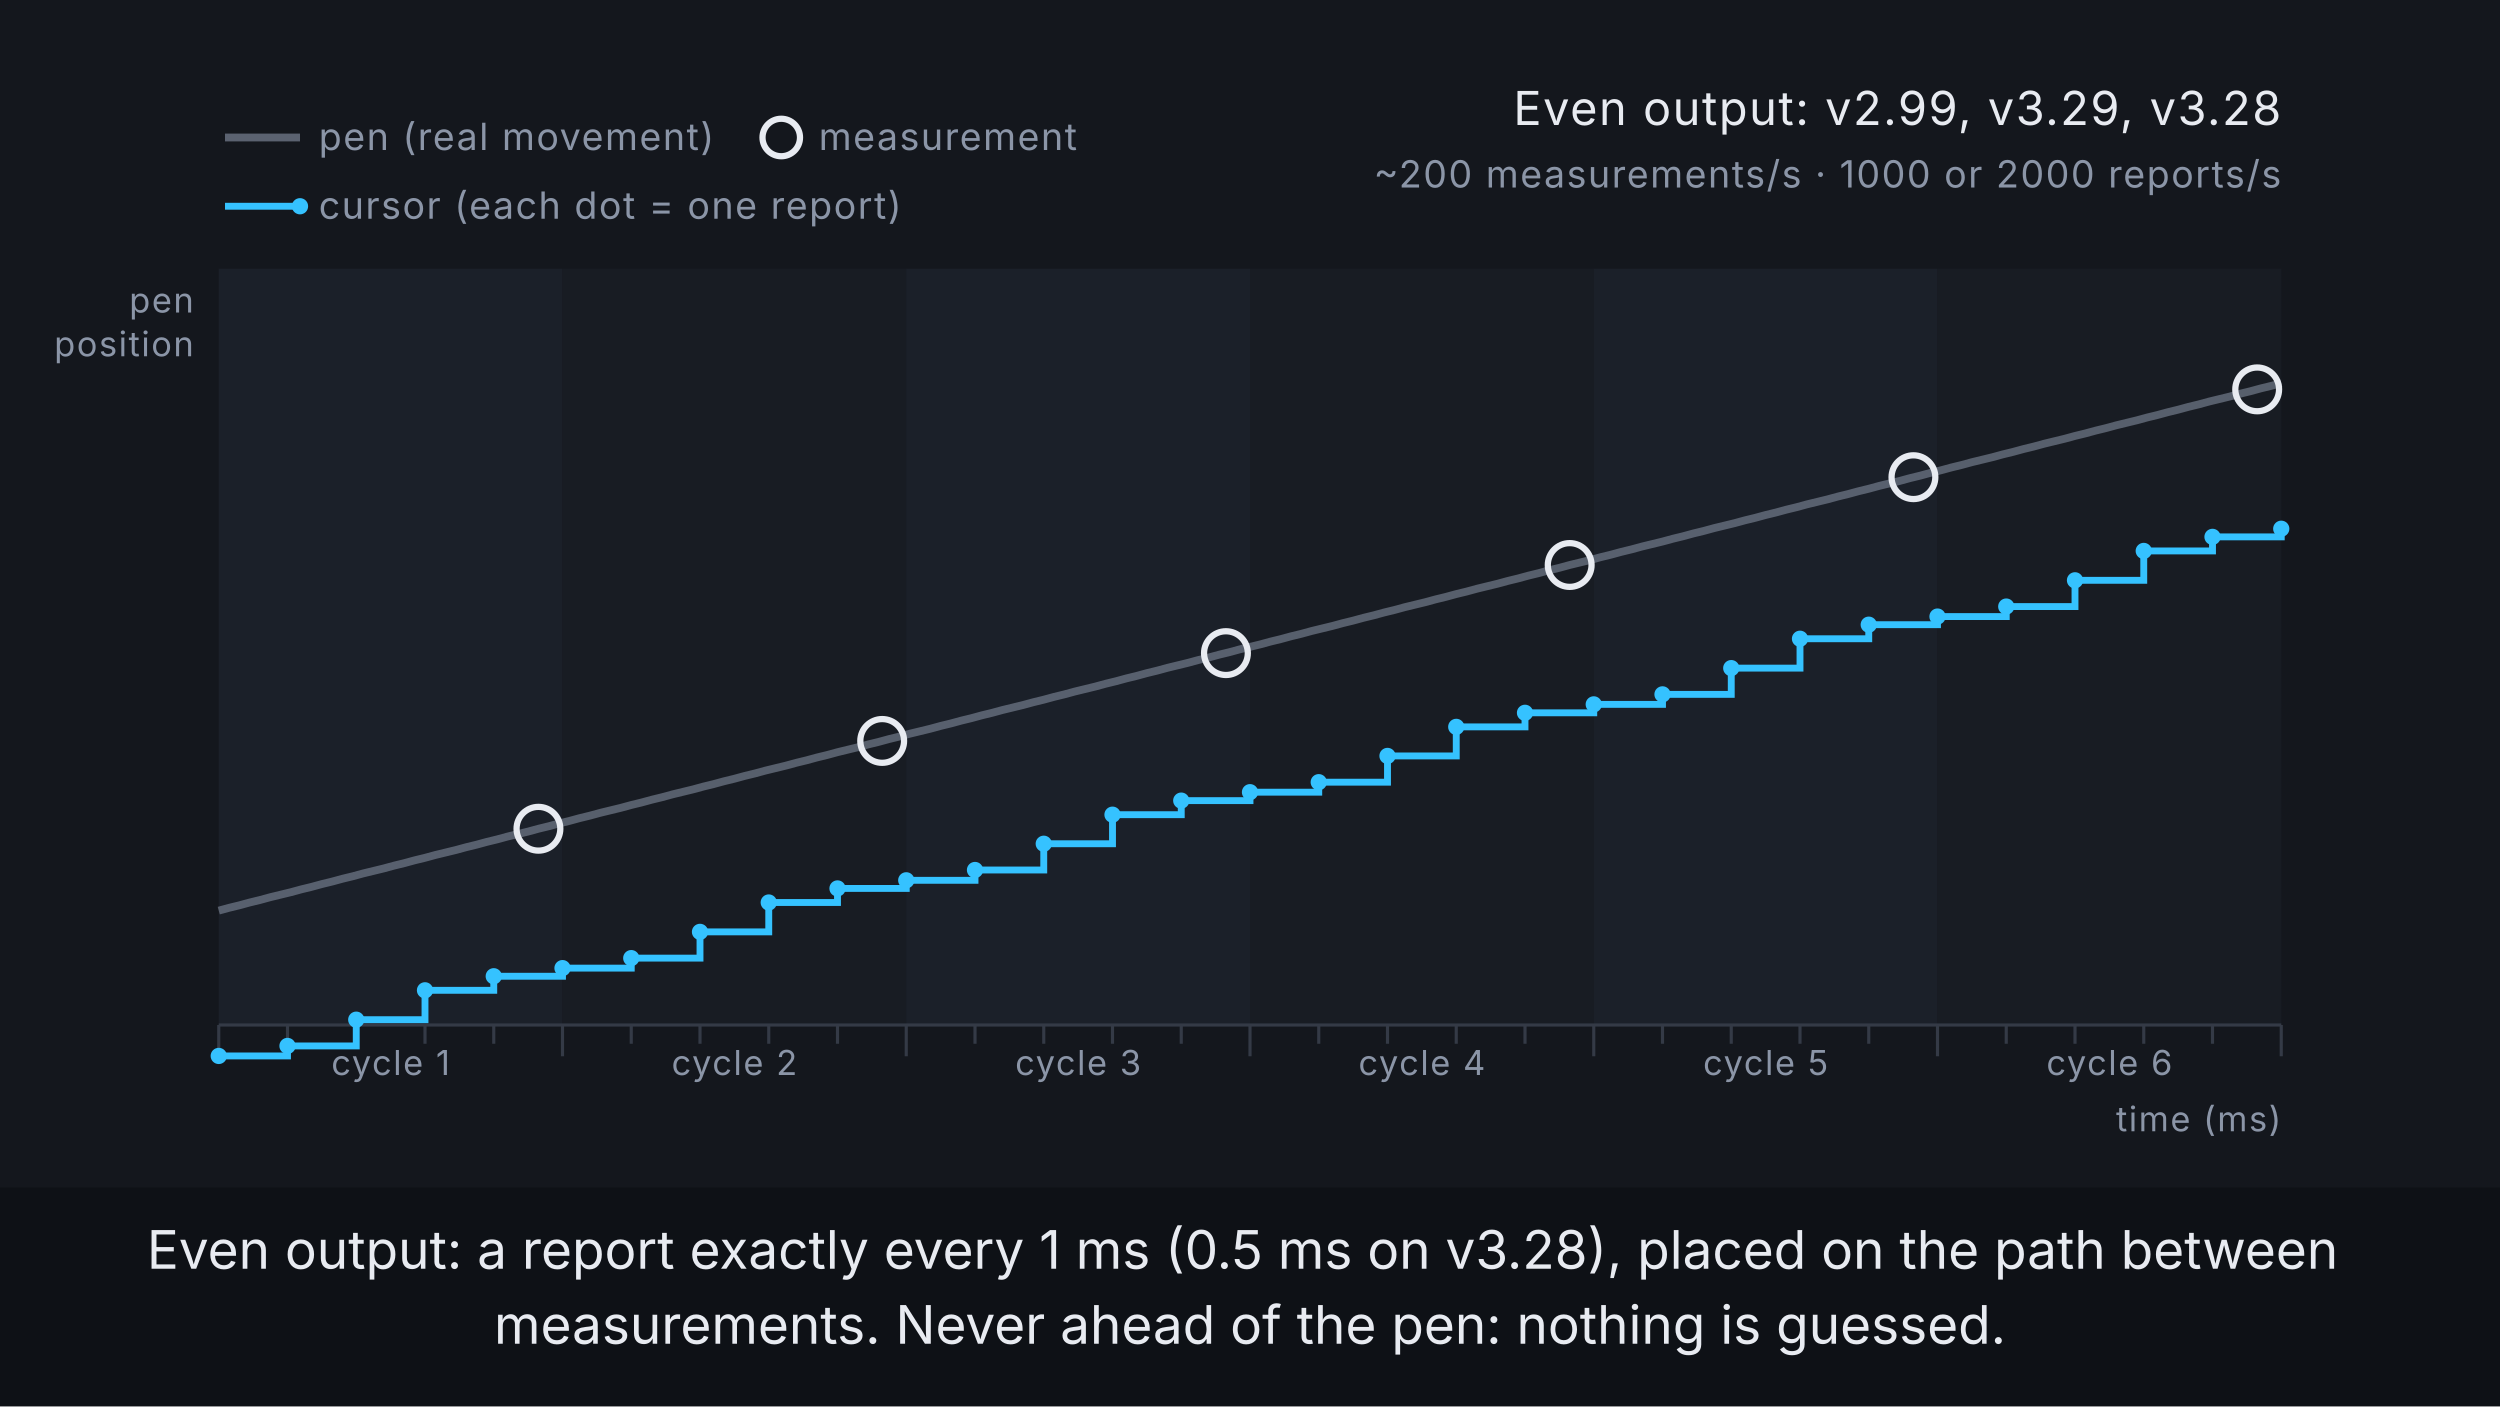
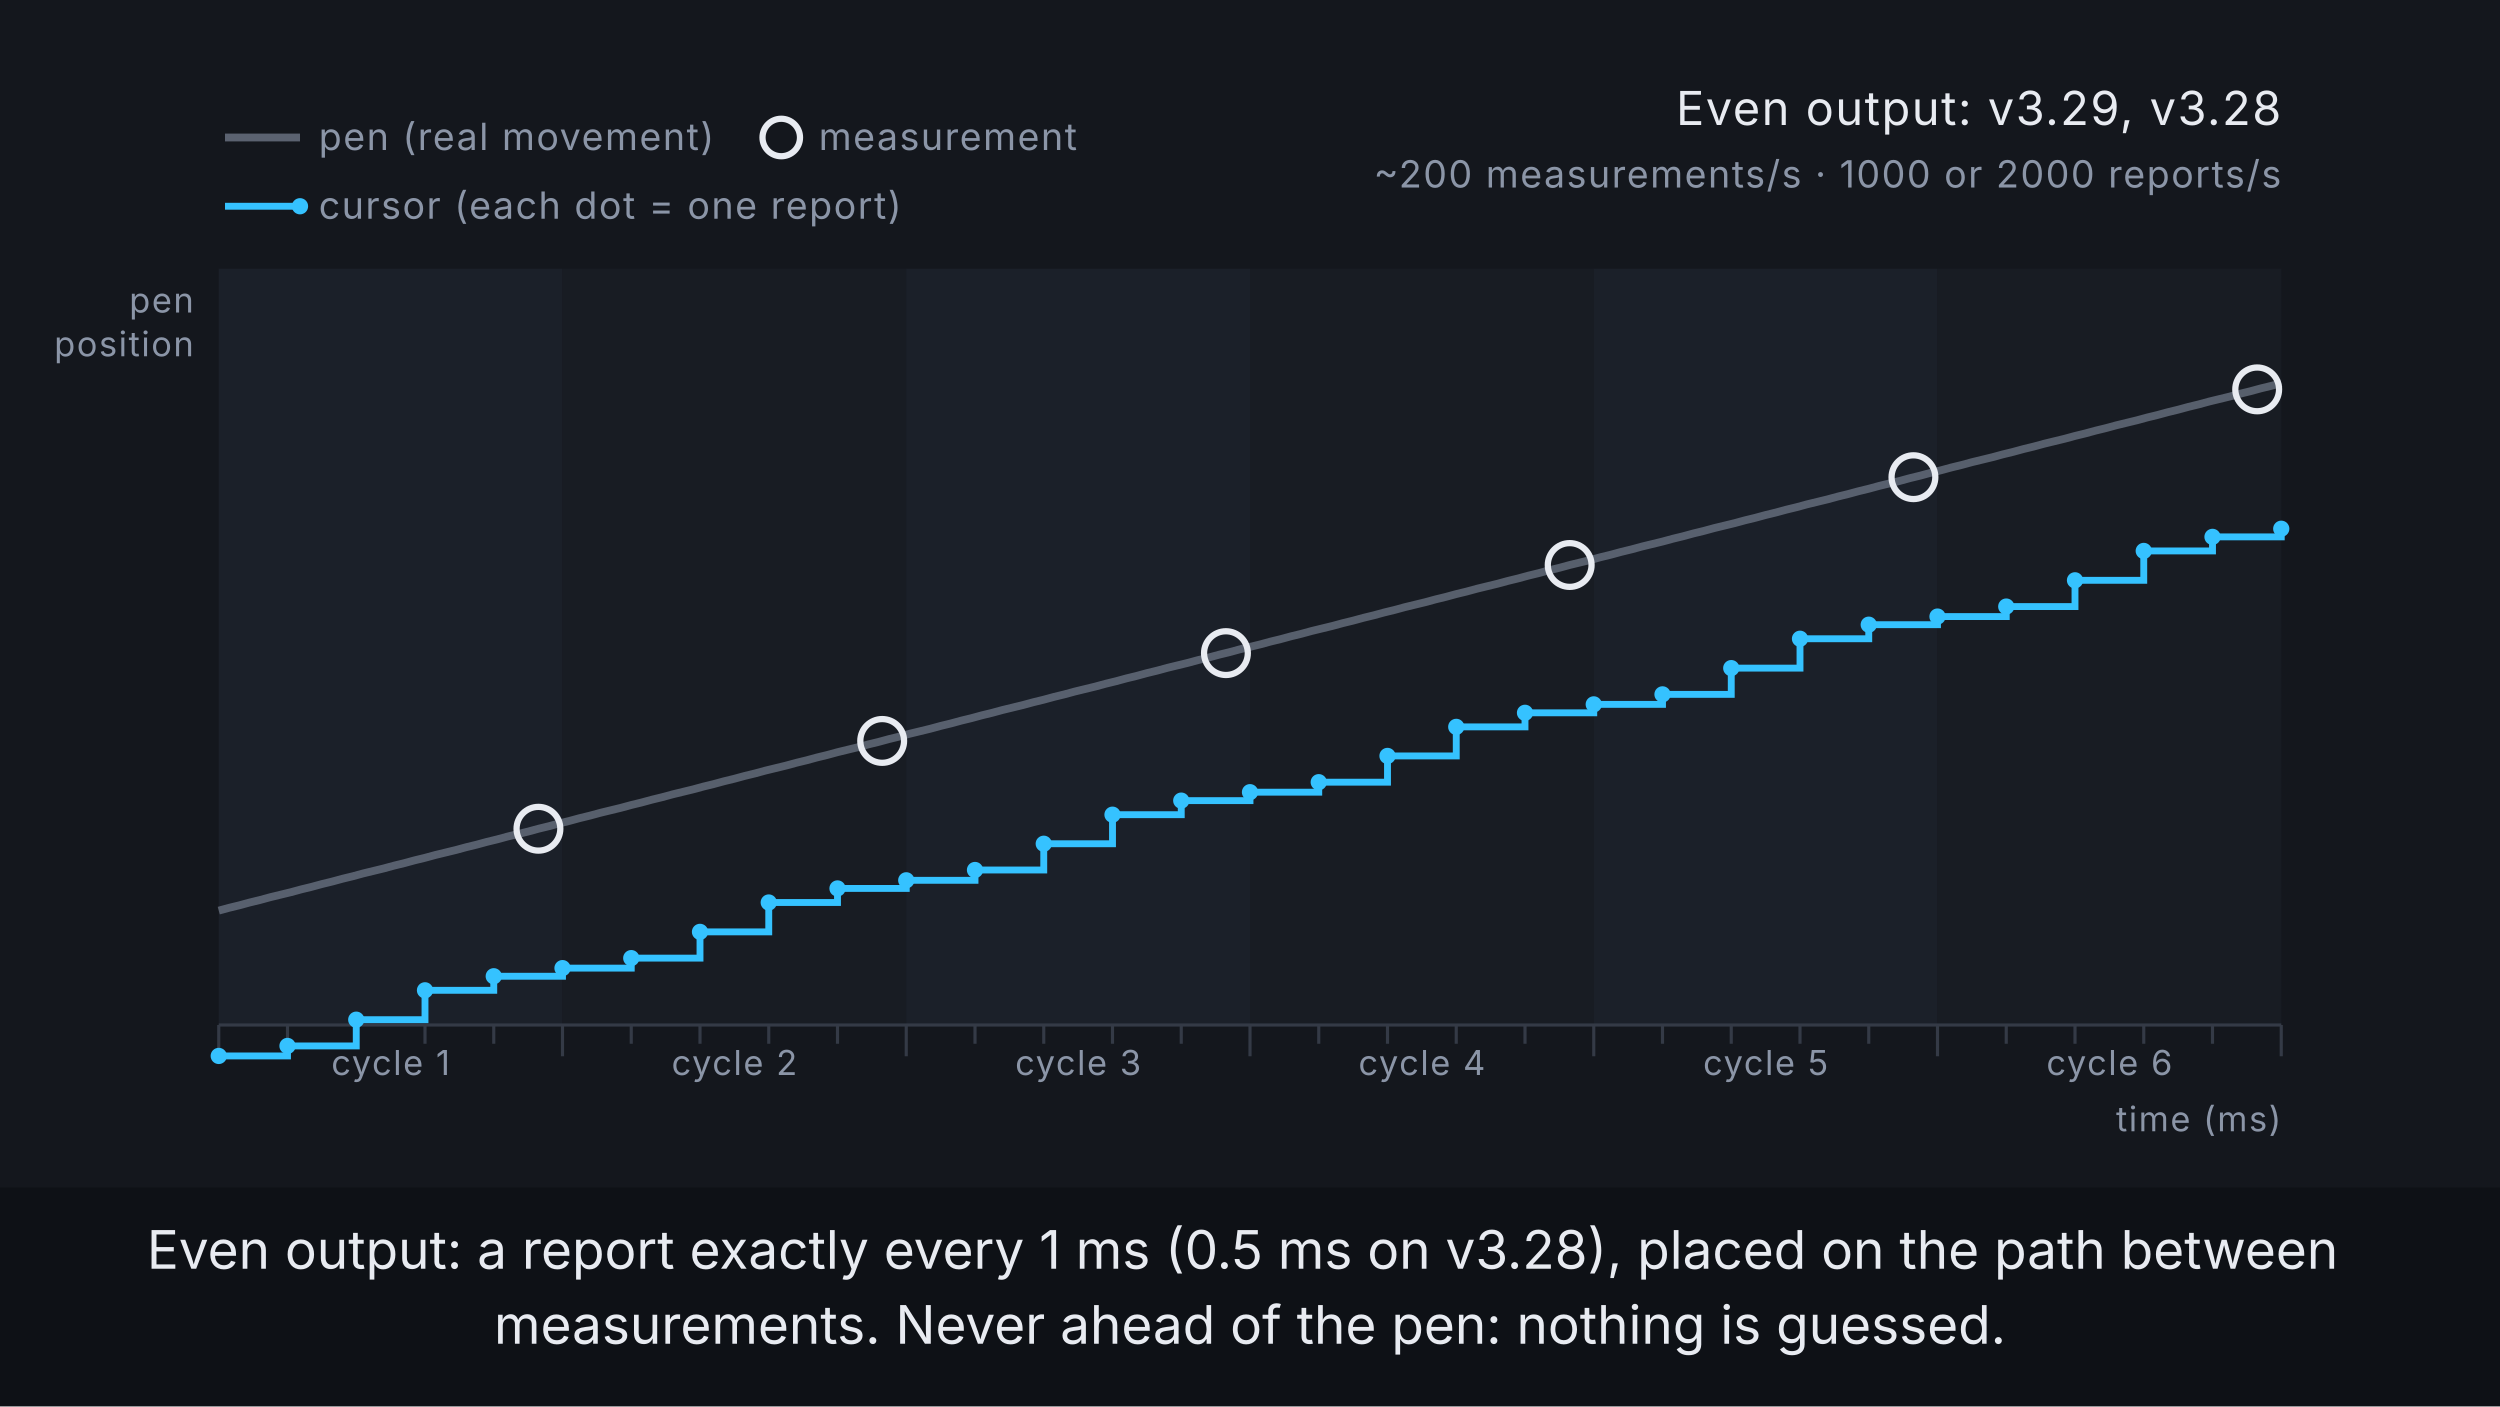
<svg xmlns="http://www.w3.org/2000/svg" viewBox="0 0 800 450" font-family="Inter, 'Segoe UI', system-ui, sans-serif">
  <defs>
    <filter id="glow" x="-50%" y="-50%" width="200%" height="200%">
      <feGaussianBlur stdDeviation="5" />
    </filter>
    <filter id="soft" x="-50%" y="-50%" width="200%" height="200%">
      <feGaussianBlur stdDeviation="2" />
    </filter>
    <linearGradient id="slab" x1="0" y1="0" x2="0" y2="1">
      <stop offset="0" stop-color="#262b35" />
      <stop offset="1" stop-color="#1a1e25" />
    </linearGradient>
    <linearGradient id="penbody" x1="0" y1="0" x2="1" y2="0">
      <stop offset="0" stop-color="#5b6270" />
      <stop offset=".45" stop-color="#9aa1ad" />
      <stop offset="1" stop-color="#4a505c" />
    </linearGradient>
  </defs>
  <rect width="800" height="450" fill="#14171d" />
  <rect x="70.0" y="86" width="110.0" height="242" fill="#1b2029" />
  <text x="125.0" y="344" font-size="11" fill="#8b95a7" text-anchor="middle" letter-spacing=".5">cycle 1</text>
  <rect x="180.0" y="86" width="110.0" height="242" fill="#181c23" />
  <text x="235.0" y="344" font-size="11" fill="#8b95a7" text-anchor="middle" letter-spacing=".5">cycle 2</text>
  <rect x="290.0" y="86" width="110.0" height="242" fill="#1b2029" />
  <text x="345.0" y="344" font-size="11" fill="#8b95a7" text-anchor="middle" letter-spacing=".5">cycle 3</text>
  <rect x="400.0" y="86" width="110.0" height="242" fill="#181c23" />
  <text x="455.0" y="344" font-size="11" fill="#8b95a7" text-anchor="middle" letter-spacing=".5">cycle 4</text>
  <rect x="510.0" y="86" width="110.0" height="242" fill="#1b2029" />
  <text x="565.0" y="344" font-size="11" fill="#8b95a7" text-anchor="middle" letter-spacing=".5">cycle 5</text>
  <rect x="620.0" y="86" width="110.0" height="242" fill="#181c23" />
  <text x="675.0" y="344" font-size="11" fill="#8b95a7" text-anchor="middle" letter-spacing=".5">cycle 6</text>
  <line x1="70.0" y1="328" x2="70.0" y2="338" stroke="#343a46" />
  <line x1="92.0" y1="328" x2="92.0" y2="334" stroke="#343a46" />
  <line x1="114.0" y1="328" x2="114.0" y2="334" stroke="#343a46" />
  <line x1="136.0" y1="328" x2="136.0" y2="334" stroke="#343a46" />
  <line x1="158.0" y1="328" x2="158.0" y2="334" stroke="#343a46" />
  <line x1="180.0" y1="328" x2="180.0" y2="338" stroke="#343a46" />
  <line x1="202.0" y1="328" x2="202.0" y2="334" stroke="#343a46" />
  <line x1="224.0" y1="328" x2="224.0" y2="334" stroke="#343a46" />
  <line x1="246.0" y1="328" x2="246.0" y2="334" stroke="#343a46" />
  <line x1="268.0" y1="328" x2="268.0" y2="334" stroke="#343a46" />
  <line x1="290.0" y1="328" x2="290.0" y2="338" stroke="#343a46" />
  <line x1="312.0" y1="328" x2="312.0" y2="334" stroke="#343a46" />
  <line x1="334.0" y1="328" x2="334.0" y2="334" stroke="#343a46" />
  <line x1="356.0" y1="328" x2="356.0" y2="334" stroke="#343a46" />
  <line x1="378.0" y1="328" x2="378.0" y2="334" stroke="#343a46" />
  <line x1="400.0" y1="328" x2="400.0" y2="338" stroke="#343a46" />
  <line x1="422.0" y1="328" x2="422.0" y2="334" stroke="#343a46" />
  <line x1="444.0" y1="328" x2="444.0" y2="334" stroke="#343a46" />
  <line x1="466.0" y1="328" x2="466.0" y2="334" stroke="#343a46" />
  <line x1="488.0" y1="328" x2="488.0" y2="334" stroke="#343a46" />
  <line x1="510.0" y1="328" x2="510.0" y2="338" stroke="#343a46" />
  <line x1="532.0" y1="328" x2="532.0" y2="334" stroke="#343a46" />
  <line x1="554.0" y1="328" x2="554.0" y2="334" stroke="#343a46" />
  <line x1="576.0" y1="328" x2="576.0" y2="334" stroke="#343a46" />
  <line x1="598.0" y1="328" x2="598.0" y2="334" stroke="#343a46" />
  <line x1="620.0" y1="328" x2="620.0" y2="338" stroke="#343a46" />
  <line x1="642.0" y1="328" x2="642.0" y2="334" stroke="#343a46" />
  <line x1="664.0" y1="328" x2="664.0" y2="334" stroke="#343a46" />
  <line x1="686.0" y1="328" x2="686.0" y2="334" stroke="#343a46" />
  <line x1="708.0" y1="328" x2="708.0" y2="334" stroke="#343a46" />
  <line x1="730.0" y1="328" x2="730.0" y2="338" stroke="#343a46" />
  <line x1="70" y1="328" x2="730" y2="328" stroke="#343a46" />
  <text x="730" y="362" font-size="11" fill="#8b95a7" text-anchor="end" letter-spacing=".5">time (ms)</text>
  <text x="62" y="100" font-size="11" fill="#8b95a7" text-anchor="end" letter-spacing=".5">pen</text>
  <text x="62" y="114" font-size="11" fill="#8b95a7" text-anchor="end" letter-spacing=".5">position</text>
  <polyline points="70.0,291.4 73.3,290.5 76.6,289.7 79.9,288.8 83.2,288.0 86.5,287.1 89.8,286.3 93.1,285.5 96.4,284.6 99.7,283.8 103.0,282.9 106.3,282.1 109.6,281.2 112.9,280.4 116.2,279.5 119.5,278.7 122.8,277.9 126.1,277.0 129.4,276.2 132.7,275.3 136.0,274.5 139.3,273.6 142.6,272.8 145.9,272.0 149.2,271.1 152.5,270.3 155.8,269.4 159.1,268.6 162.4,267.7 165.7,266.9 169.0,266.1 172.3,265.2 175.6,264.4 178.9,263.5 182.2,262.7 185.5,261.8 188.8,261.0 192.1,260.1 195.4,259.3 198.7,258.5 202.0,257.6 205.3,256.8 208.6,255.9 211.9,255.1 215.2,254.2 218.5,253.4 221.8,252.6 225.1,251.7 228.4,250.9 231.7,250.0 235.0,249.2 238.3,248.3 241.6,247.5 244.9,246.6 248.2,245.8 251.5,245.0 254.8,244.1 258.1,243.3 261.4,242.4 264.7,241.6 268.0,240.7 271.3,239.9 274.6,239.1 277.9,238.2 281.2,237.4 284.5,236.5 287.8,235.7 291.1,234.8 294.4,234.0 297.7,233.2 301.0,232.3 304.3,231.5 307.6,230.6 310.9,229.8 314.2,228.9 317.5,228.1 320.8,227.2 324.1,226.4 327.4,225.6 330.7,224.7 334.0,223.9 337.3,223.0 340.6,222.2 343.9,221.3 347.2,220.5 350.5,219.7 353.8,218.8 357.1,218.0 360.4,217.1 363.7,216.3 367.0,215.4 370.3,214.6 373.6,213.7 376.9,212.9 380.2,212.1 383.5,211.2 386.8,210.4 390.1,209.5 393.4,208.7 396.7,207.8 400.0,207.0 403.3,206.2 406.6,205.3 409.9,204.5 413.2,203.6 416.5,202.8 419.8,201.9 423.1,201.1 426.4,200.3 429.7,199.4 433.0,198.6 436.3,197.7 439.6,196.9 442.9,196.0 446.2,195.2 449.5,194.3 452.8,193.5 456.1,192.7 459.4,191.8 462.7,191.0 466.0,190.1 469.3,189.3 472.6,188.4 475.9,187.6 479.2,186.8 482.5,185.9 485.8,185.1 489.1,184.2 492.4,183.4 495.7,182.5 499.0,181.7 502.3,180.8 505.6,180.0 508.9,179.2 512.2,178.3 515.5,177.5 518.8,176.6 522.1,175.8 525.4,174.9 528.7,174.1 532.0,173.3 535.3,172.4 538.6,171.6 541.9,170.7 545.2,169.9 548.5,169.0 551.8,168.2 555.1,167.4 558.4,166.5 561.7,165.7 565.0,164.8 568.3,164.0 571.6,163.1 574.9,162.3 578.2,161.4 581.5,160.6 584.8,159.8 588.1,158.9 591.4,158.1 594.7,157.2 598.0,156.4 601.3,155.5 604.6,154.7 607.9,153.9 611.2,153.0 614.5,152.2 617.8,151.3 621.1,150.5 624.4,149.6 627.7,148.8 631.0,147.9 634.3,147.1 637.6,146.3 640.9,145.4 644.2,144.6 647.5,143.7 650.8,142.9 654.1,142.0 657.4,141.2 660.7,140.4 664.0,139.5 667.3,138.7 670.6,137.8 673.9,137.0 677.2,136.1 680.5,135.3 683.8,134.5 687.1,133.6 690.4,132.8 693.7,131.9 697.0,131.1 700.3,130.2 703.6,129.4 706.9,128.5 710.2,127.7 713.5,126.9 716.8,126.0 720.1,125.2 723.4,124.3 726.7,123.5 730.0,122.6" fill="none" stroke="#8b95a7" stroke-width="2.5" opacity=".55" />
  <polyline points="70.0,337.9 92.0,337.9 92.0,334.7 114.0,334.7 114.0,326.3 136.0,326.3 136.0,316.9 158.0,316.9 158.0,312.4 180.0,312.4 180.0,309.8 202.0,309.8 202.0,306.6 224.0,306.6 224.0,298.2 246.0,298.2 246.0,288.8 268.0,288.8 268.0,284.3 290.0,284.3 290.0,281.7 312.0,281.7 312.0,278.4 334.0,278.4 334.0,270.0 356.0,270.0 356.0,260.7 378.0,260.7 378.0,256.2 400.0,256.2 400.0,253.5 422.0,253.5 422.0,250.3 444.0,250.3 444.0,241.9 466.0,241.9 466.0,232.6 488.0,232.6 488.0,228.1 510.0,228.1 510.0,225.4 532.0,225.4 532.0,222.2 554.0,222.2 554.0,213.8 576.0,213.8 576.0,204.4 598.0,204.4 598.0,199.9 620.0,199.9 620.0,197.3 642.0,197.3 642.0,194.1 664.0,194.1 664.0,185.7 686.0,185.7 686.0,176.3 708.0,176.3 708.0,171.8 730.0,171.8 730.0,169.2 730.0,169.2" fill="none" stroke="#35c2ff" stroke-width="2.2" />
  <circle cx="70.0" cy="337.9" r="2.6" fill="#35c2ff" />
  <circle cx="92.0" cy="334.7" r="2.6" fill="#35c2ff" />
  <circle cx="114.0" cy="326.3" r="2.6" fill="#35c2ff" />
  <circle cx="136.0" cy="316.9" r="2.6" fill="#35c2ff" />
  <circle cx="158.0" cy="312.4" r="2.6" fill="#35c2ff" />
  <circle cx="180.0" cy="309.8" r="2.6" fill="#35c2ff" />
  <circle cx="202.0" cy="306.6" r="2.6" fill="#35c2ff" />
  <circle cx="224.0" cy="298.2" r="2.6" fill="#35c2ff" />
  <circle cx="246.0" cy="288.8" r="2.6" fill="#35c2ff" />
  <circle cx="268.0" cy="284.3" r="2.6" fill="#35c2ff" />
  <circle cx="290.0" cy="281.7" r="2.6" fill="#35c2ff" />
  <circle cx="312.0" cy="278.4" r="2.6" fill="#35c2ff" />
  <circle cx="334.0" cy="270.0" r="2.6" fill="#35c2ff" />
  <circle cx="356.0" cy="260.7" r="2.6" fill="#35c2ff" />
  <circle cx="378.0" cy="256.2" r="2.6" fill="#35c2ff" />
  <circle cx="400.0" cy="253.5" r="2.6" fill="#35c2ff" />
  <circle cx="422.0" cy="250.3" r="2.6" fill="#35c2ff" />
  <circle cx="444.0" cy="241.9" r="2.6" fill="#35c2ff" />
  <circle cx="466.0" cy="232.6" r="2.6" fill="#35c2ff" />
  <circle cx="488.0" cy="228.1" r="2.6" fill="#35c2ff" />
  <circle cx="510.0" cy="225.4" r="2.6" fill="#35c2ff" />
  <circle cx="532.0" cy="222.2" r="2.6" fill="#35c2ff" />
  <circle cx="554.0" cy="213.8" r="2.6" fill="#35c2ff" />
  <circle cx="576.0" cy="204.4" r="2.6" fill="#35c2ff" />
  <circle cx="598.0" cy="199.9" r="2.6" fill="#35c2ff" />
  <circle cx="620.0" cy="197.3" r="2.6" fill="#35c2ff" />
  <circle cx="642.0" cy="194.1" r="2.6" fill="#35c2ff" />
  <circle cx="664.0" cy="185.7" r="2.6" fill="#35c2ff" />
  <circle cx="686.0" cy="176.3" r="2.6" fill="#35c2ff" />
  <circle cx="708.0" cy="171.8" r="2.6" fill="#35c2ff" />
  <circle cx="730.0" cy="169.2" r="2.6" fill="#35c2ff" />
  <circle cx="172.3" cy="265.2" r="7" fill="none" stroke="#e8ebf1" stroke-width="2" />
  <circle cx="282.3" cy="237.1" r="7" fill="none" stroke="#e8ebf1" stroke-width="2" />
  <circle cx="392.3" cy="209.0" r="7" fill="none" stroke="#e8ebf1" stroke-width="2" />
  <circle cx="502.3" cy="180.8" r="7" fill="none" stroke="#e8ebf1" stroke-width="2" />
  <circle cx="612.3" cy="152.7" r="7" fill="none" stroke="#e8ebf1" stroke-width="2" />
  <circle cx="722.3" cy="124.6" r="7" fill="none" stroke="#e8ebf1" stroke-width="2" />
  <line x1="72" y1="44" x2="96" y2="44" stroke="#8b95a7" stroke-width="2.5" opacity=".6" />
  <text x="102" y="48" font-size="12" fill="#8b95a7" text-anchor="start" letter-spacing=".5">pen (real movement)</text>
  <circle cx="250" cy="44" r="6" fill="none" stroke="#e8ebf1" stroke-width="2" />
  <text x="262" y="48" font-size="12" fill="#8b95a7" text-anchor="start" letter-spacing=".5">measurement</text>
  <line x1="72" y1="66" x2="96" y2="66" stroke="#35c2ff" stroke-width="2.2" />
  <circle cx="96" cy="66" r="2.6" fill="#35c2ff" />
  <text x="102" y="70" font-size="12" fill="#8b95a7" text-anchor="start" letter-spacing=".5">cursor (each dot = one report)</text>
-   <text x="730" y="40" font-size="15" fill="#e8ebf1" text-anchor="end" letter-spacing=".5">Even output: v2.99, v3.29, v3.28</text>
+   <text x="730" y="40" font-size="15" fill="#e8ebf1" text-anchor="end" letter-spacing=".5">Even output: v3.29, v3.28</text>
  <text x="730" y="60" font-size="12" fill="#8b95a7" text-anchor="end" letter-spacing=".5">~200 measurements/s · 1000 or 2000 reports/s</text>
  <rect y="380" width="800" height="70" fill="#0e1116" />
  <text text-anchor="middle" font-size="17" fill="#e8ebf1">
    <tspan x="400" y="406">Even output: a report exactly every 1 ms (0.5 ms on v3.28), placed on the path between</tspan>
    <tspan x="400" y="430">measurements. Never ahead of the pen: nothing is guessed.</tspan>
  </text>
</svg>
